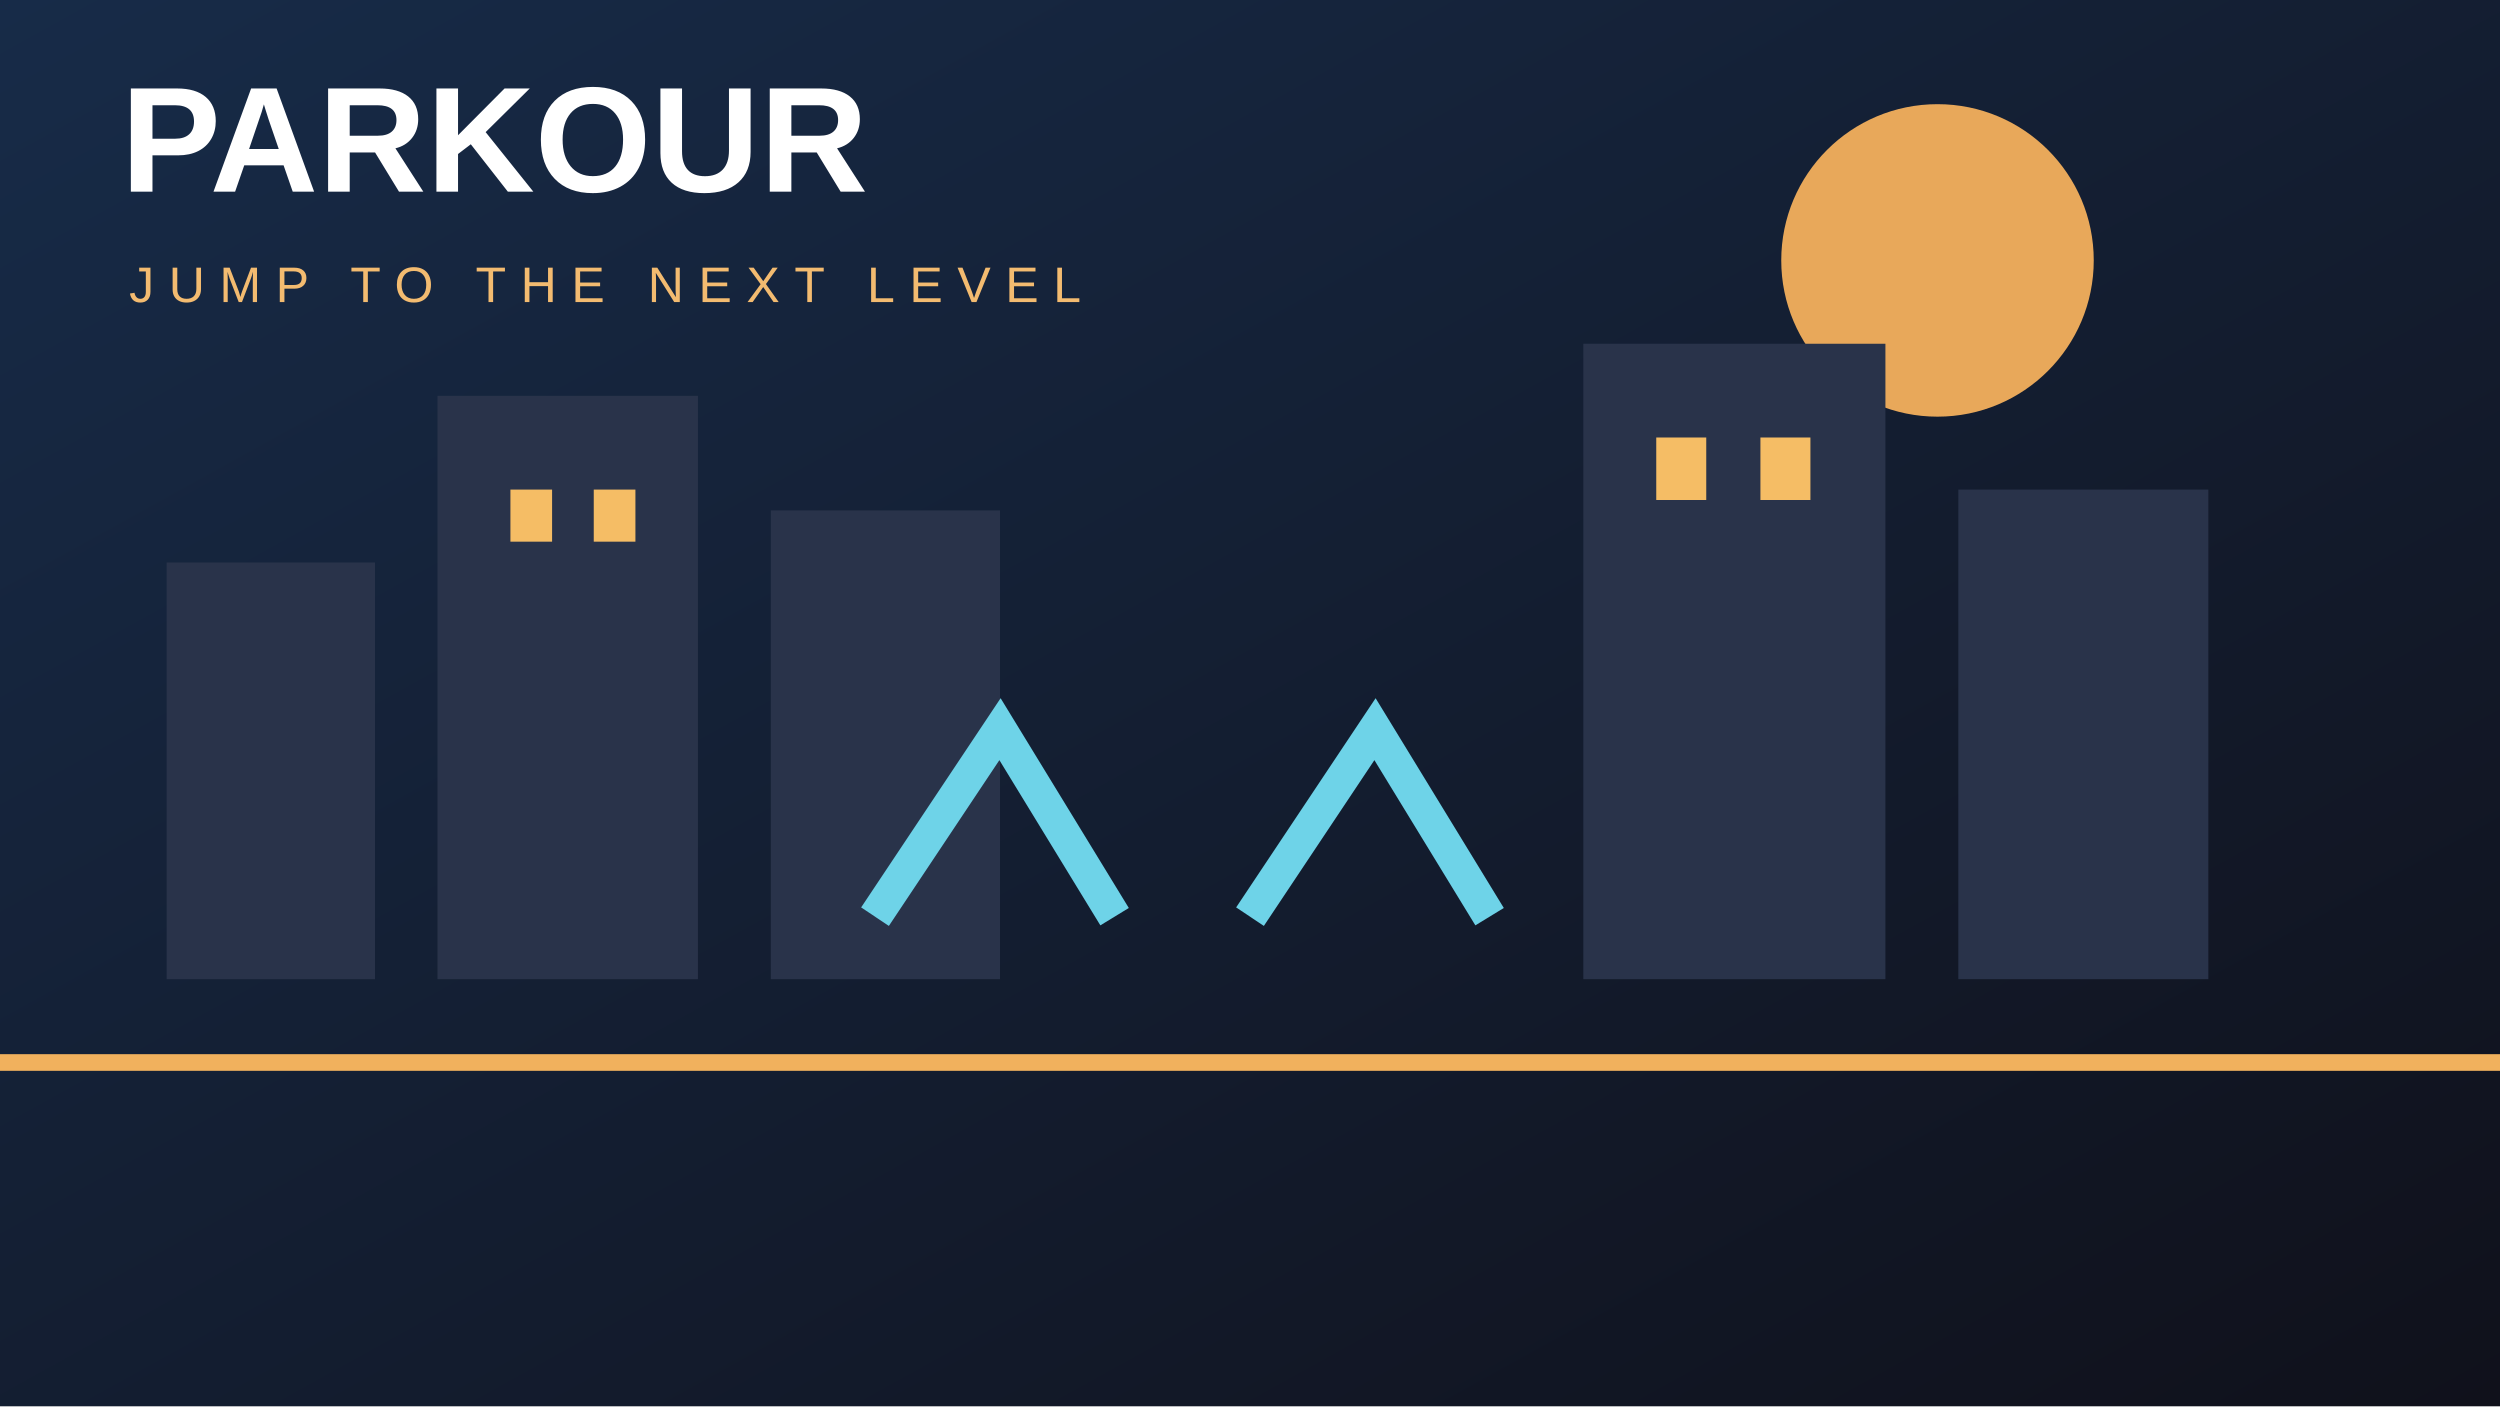
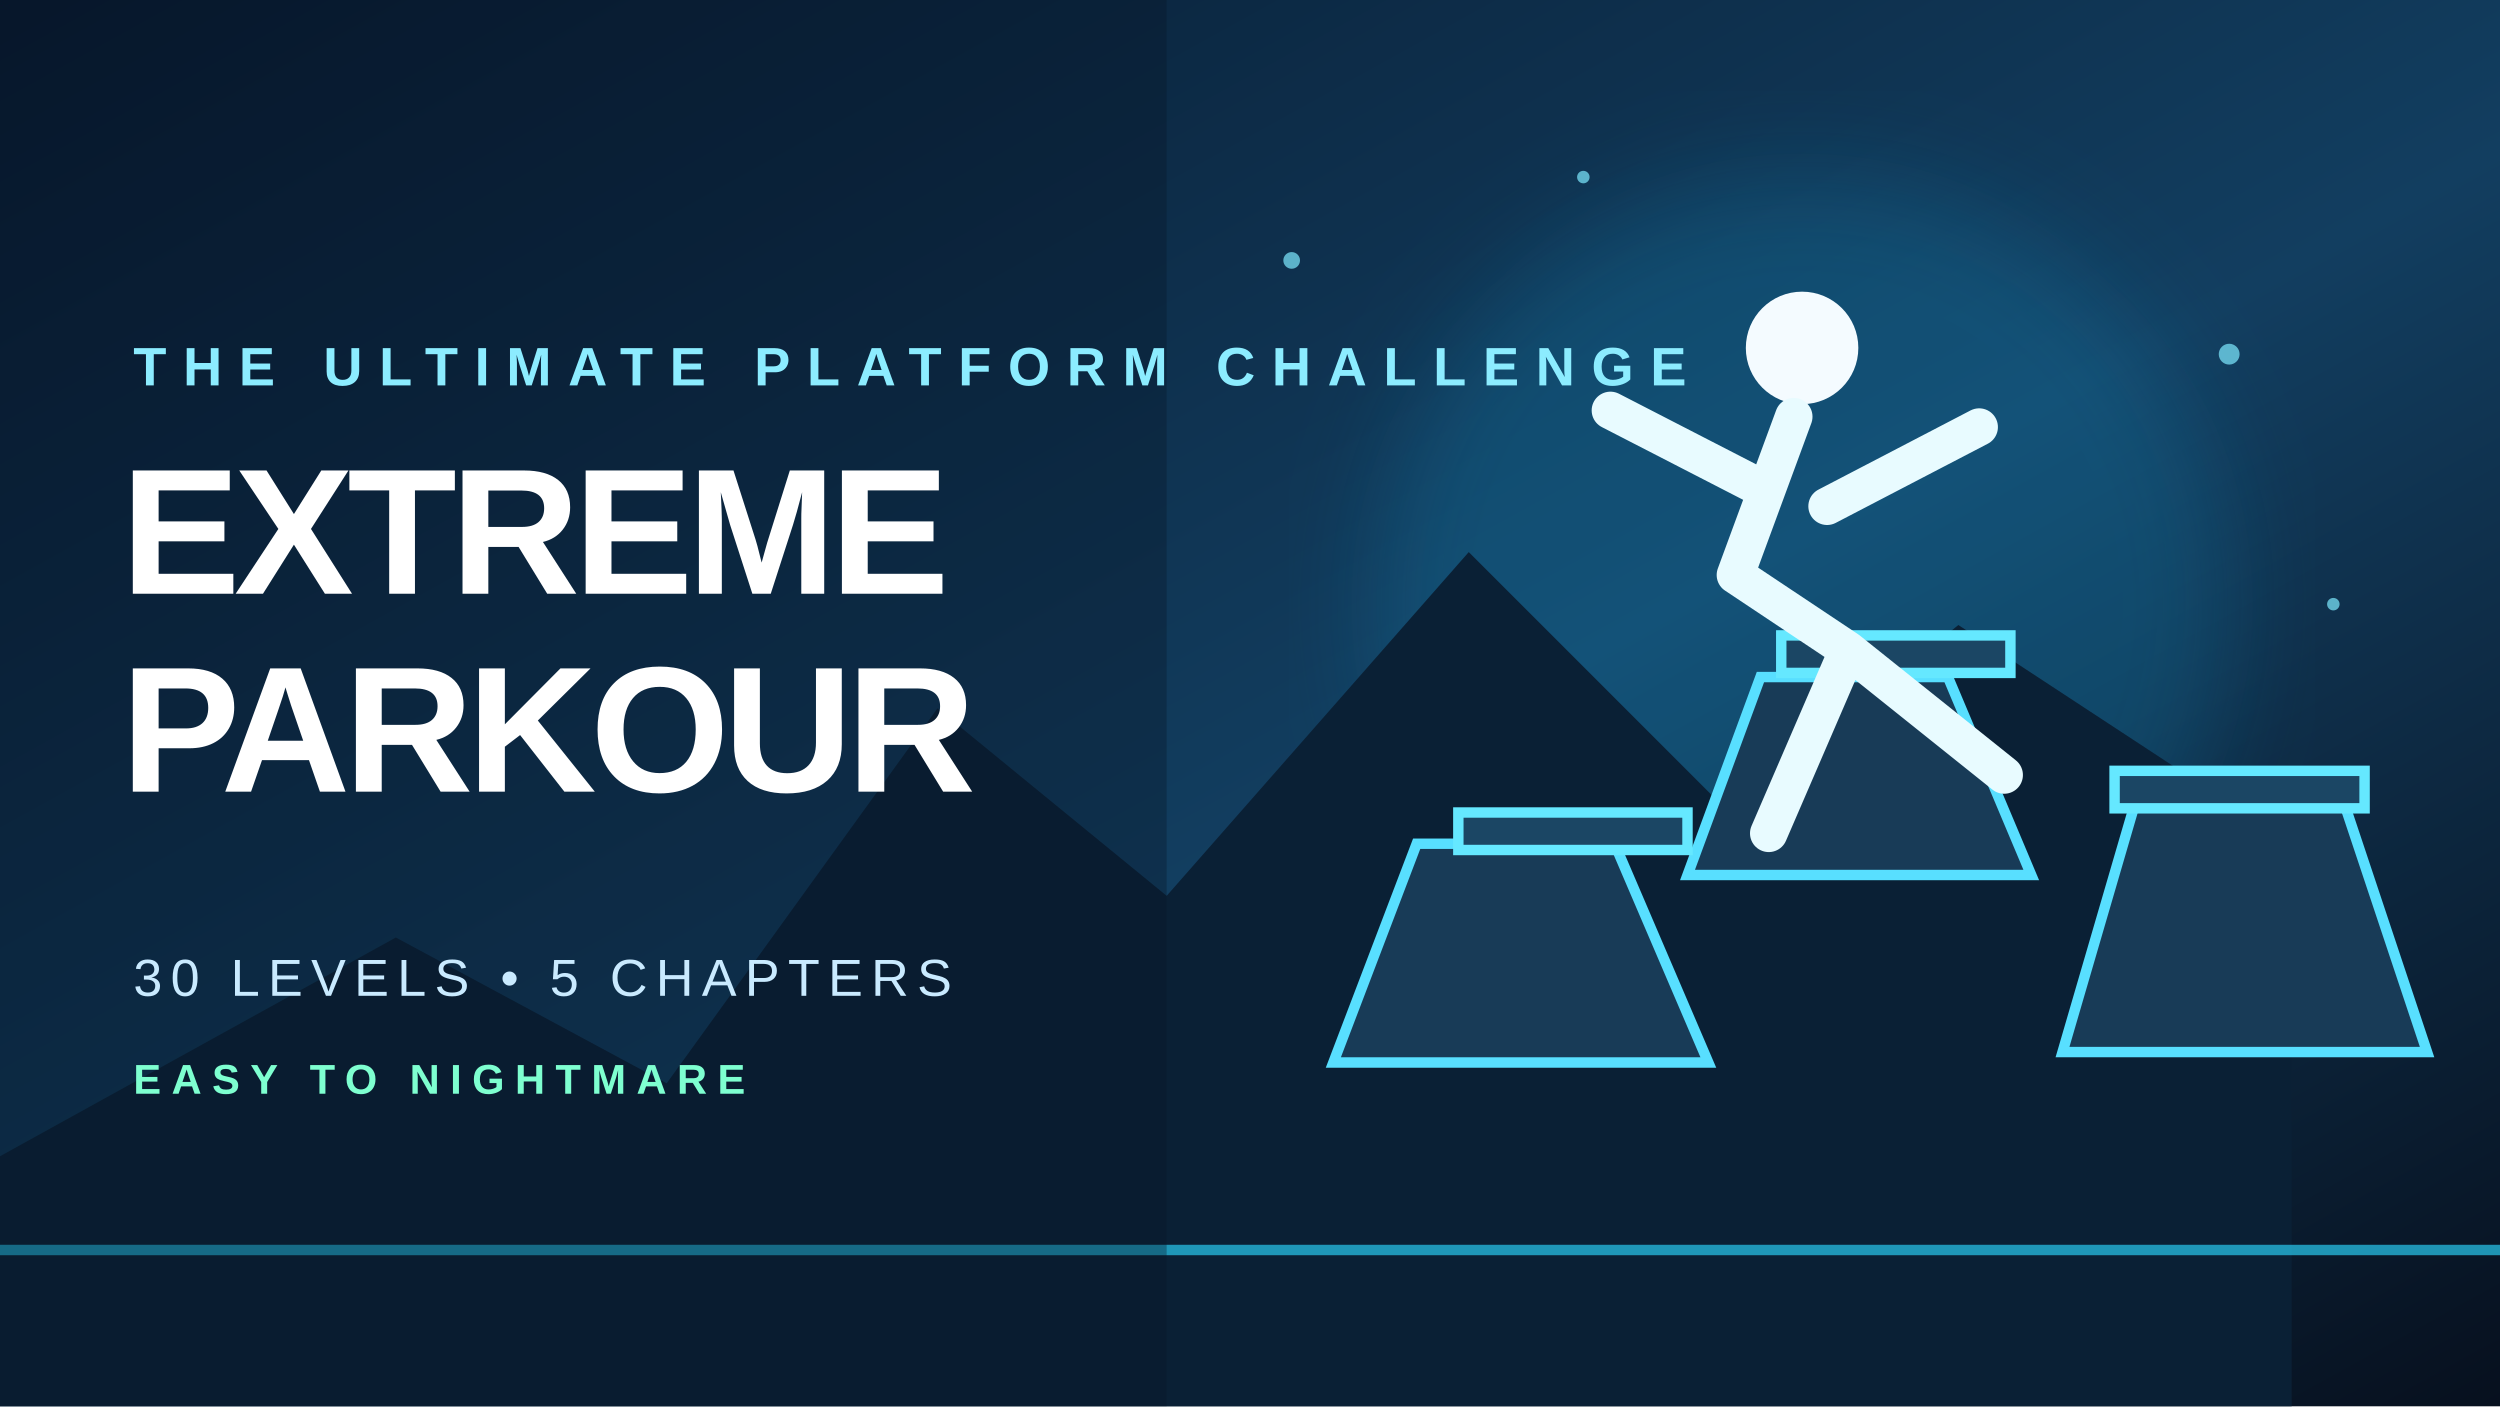
<svg xmlns="http://www.w3.org/2000/svg" viewBox="0 0 1200 675">
  <defs>
-     <linearGradient id="c" y2="1">
-       <stop stop-color="#172b48" />
-       <stop offset="1" stop-color="#10111b" />
+     <linearGradient id="bg" x2="1" y2="1">
+       <stop stop-color="#07182d" />
+       <stop offset=".55" stop-color="#123e60" />
+       <stop offset="1" stop-color="#07101e" />
    </linearGradient>
+     <linearGradient id="glow">
+       <stop stop-color="#20d5ff" />
+       <stop offset="1" stop-color="#7bffcf" />
+     </linearGradient>
+     <filter id="blur">
+       <feGaussianBlur stdDeviation="24" />
+     </filter>
  </defs>
-   <rect width="1200" height="675" fill="url(#c)" />
-   <circle cx="930" cy="125" r="75" fill="#e8a85a" />
-   <g fill="#29334a">
-     <path d="M80 470V270h100v200zM210 470V190h125v280zM370 470V245h110v225zM760 470V165h145v305zM940 470V235h120v235z" />
+   <rect width="1200" height="675" fill="url(#bg)" />
+   <circle cx="865" cy="290" r="205" fill="#16aee5" opacity=".18" filter="url(#blur)" />
+   <path d="M0 555L190 450l130 70 130-180 110 90 145-165 125 125 110-90 160 105v270H0z" fill="#0a2035" />
+   <path d="M0 600h1200" stroke="#2bd7ff" stroke-width="5" opacity=".65" />
+   <g fill="#183b57" stroke="#58dfff" stroke-width="5">
+     <path d="M640 510l40-105h95l45 105z" />
+     <path d="M810 420l35-95h90l40 95z" />
+     <path d="M990 505l35-120h100l40 120z" />
  </g>
-   <g fill="#f5bd65">
-     <path d="M245 235h20v25h-20zM285 235h20v25h-20zM795 210h24v30h-24zM845 210h24v30h-24z" />
+   <g fill="#1b4664" stroke="#65e8ff" stroke-width="5">
+     <path d="M700 390h110v18H700zM855 305h110v18H855zM1015 370h120v18h-120z" />
  </g>
-   <path d="M0 510H1200" stroke="#f1b15d" stroke-width="8" />
-   <path d="M420 440l60-90 55 90M600 440l60-90 55 90" fill="none" stroke="#6ed3e8" stroke-width="16" />
-   <text x="58" y="92" fill="#fff" font-family="Arial" font-size="72" font-weight="900">PARKOUR</text>
-   <text x="62" y="145" fill="#f3bb70" font-family="Arial" font-size="24" letter-spacing="7">JUMP TO THE NEXT LEVEL</text>
+   <g transform="translate(865 235)" stroke="#e8fbff" stroke-width="18" stroke-linecap="round" stroke-linejoin="round" fill="none">
+     <circle cx="0" cy="-68" r="27" fill="#f4fbff" stroke="none" />
+     <path d="M-4-35l-28 76 54 36M-24-3l-68-35M12 8l73-38M22 77l-38 88M22 77l75 60" />
+   </g>
+   <path d="M0 0h560v675H0z" fill="#061525" opacity=".34" />
+   <text x="64" y="185" fill="#8cecff" font-family="Arial,sans-serif" font-size="26" font-weight="700" letter-spacing="8">THE ULTIMATE PLATFORM CHALLENGE</text>
+   <text x="58" y="285" fill="#fff" font-family="Arial,sans-serif" font-size="86" font-weight="900" letter-spacing="-3">EXTREME</text>
+   <text x="58" y="380" fill="#fff" font-family="Arial,sans-serif" font-size="86" font-weight="900" letter-spacing="-3">PARKOUR</text>
+   <path d="M62 420h330" stroke="url(#glow)" stroke-width="9" stroke-linecap="round" />
+   <text x="64" y="478" fill="#c9eaff" font-family="Arial,sans-serif" font-size="25" letter-spacing="4">30 LEVELS • 5 CHAPTERS</text>
+   <text x="64" y="525" fill="#7effd0" font-family="Arial,sans-serif" font-size="20" font-weight="700" letter-spacing="5">EASY TO NIGHTMARE</text>
+   <g fill="#7eeaff" opacity=".7">
+     <circle cx="620" cy="125" r="4" />
+     <circle cx="1070" cy="170" r="5" />
+     <circle cx="760" cy="85" r="3" />
+     <circle cx="1120" cy="290" r="3" />
+   </g>
</svg>
